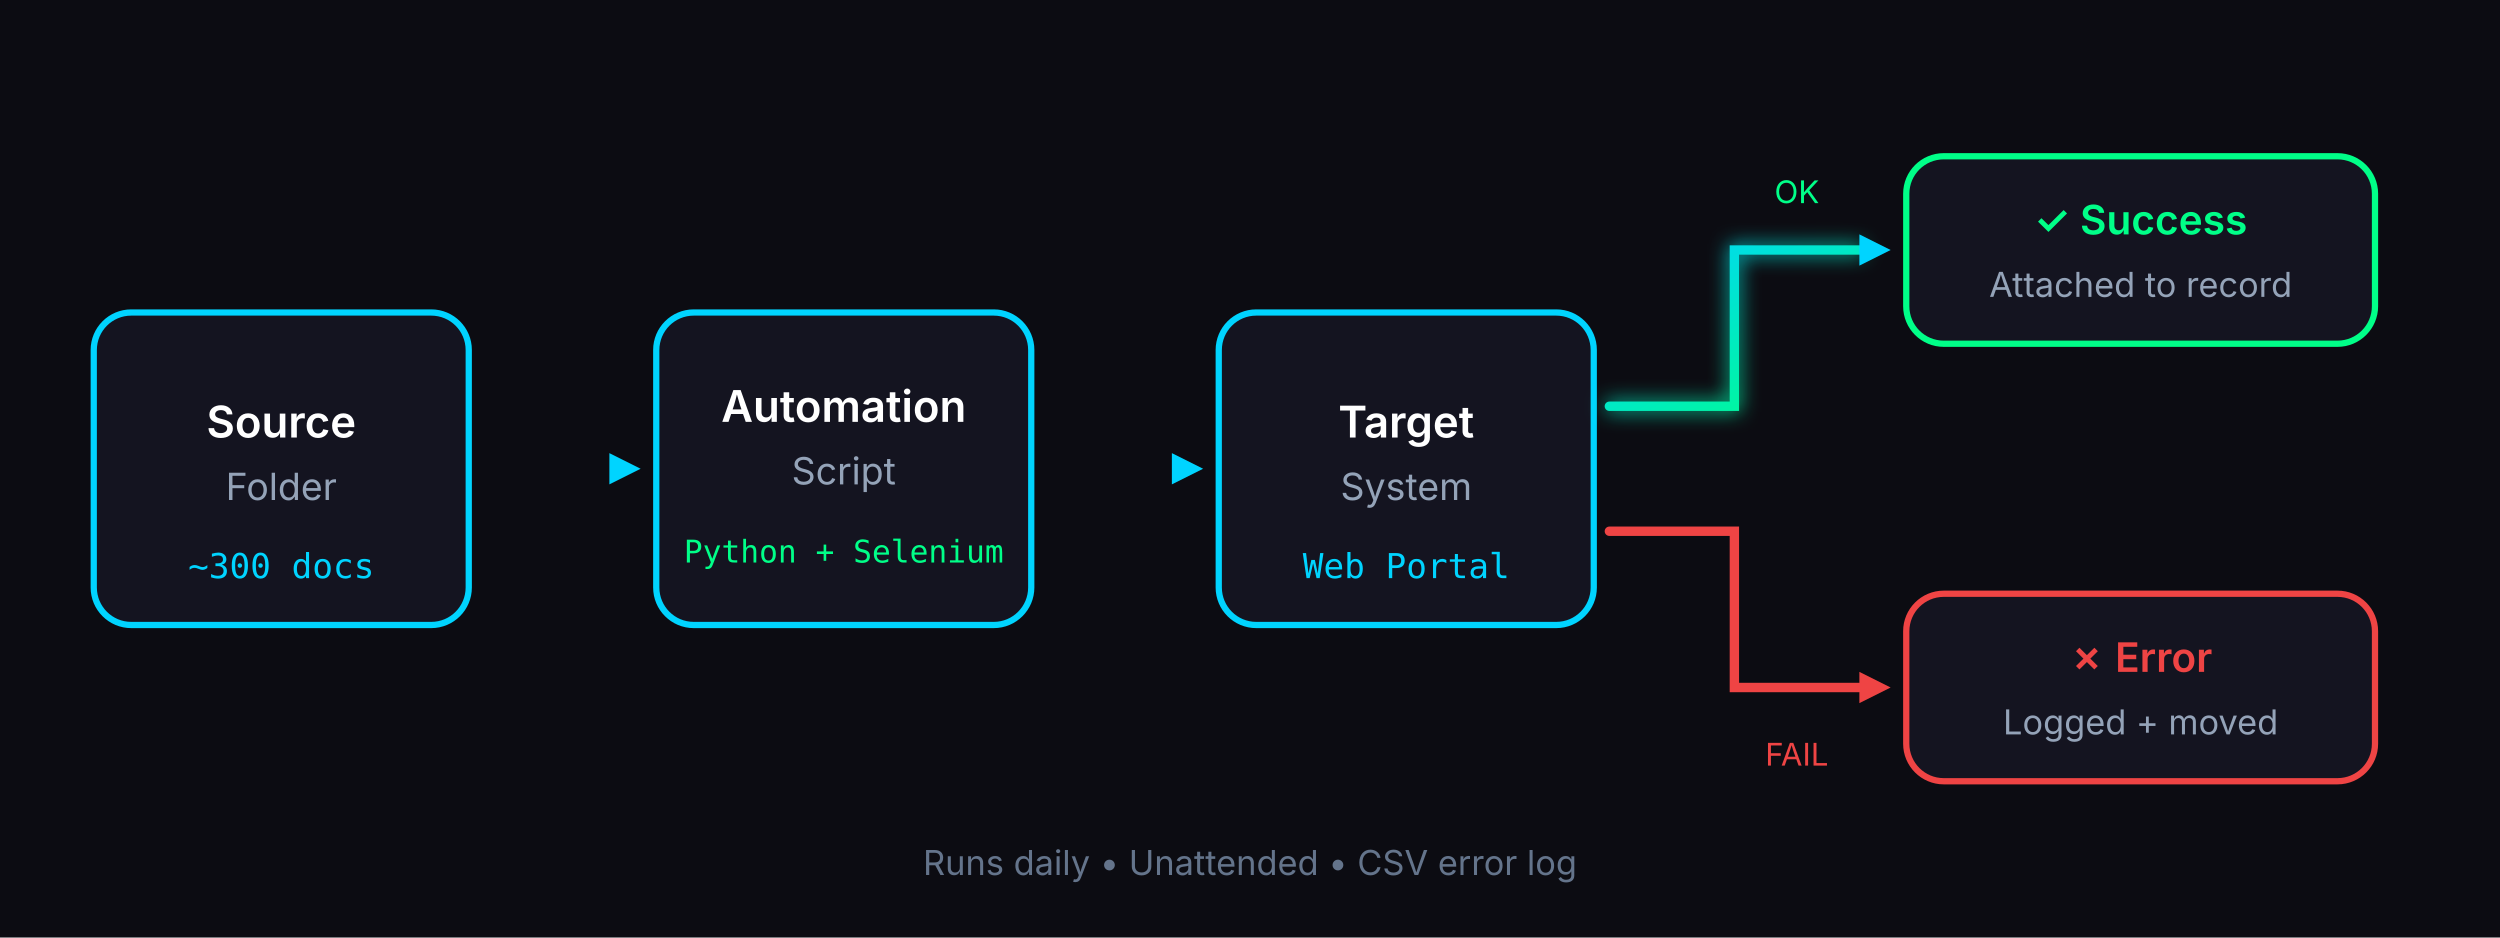
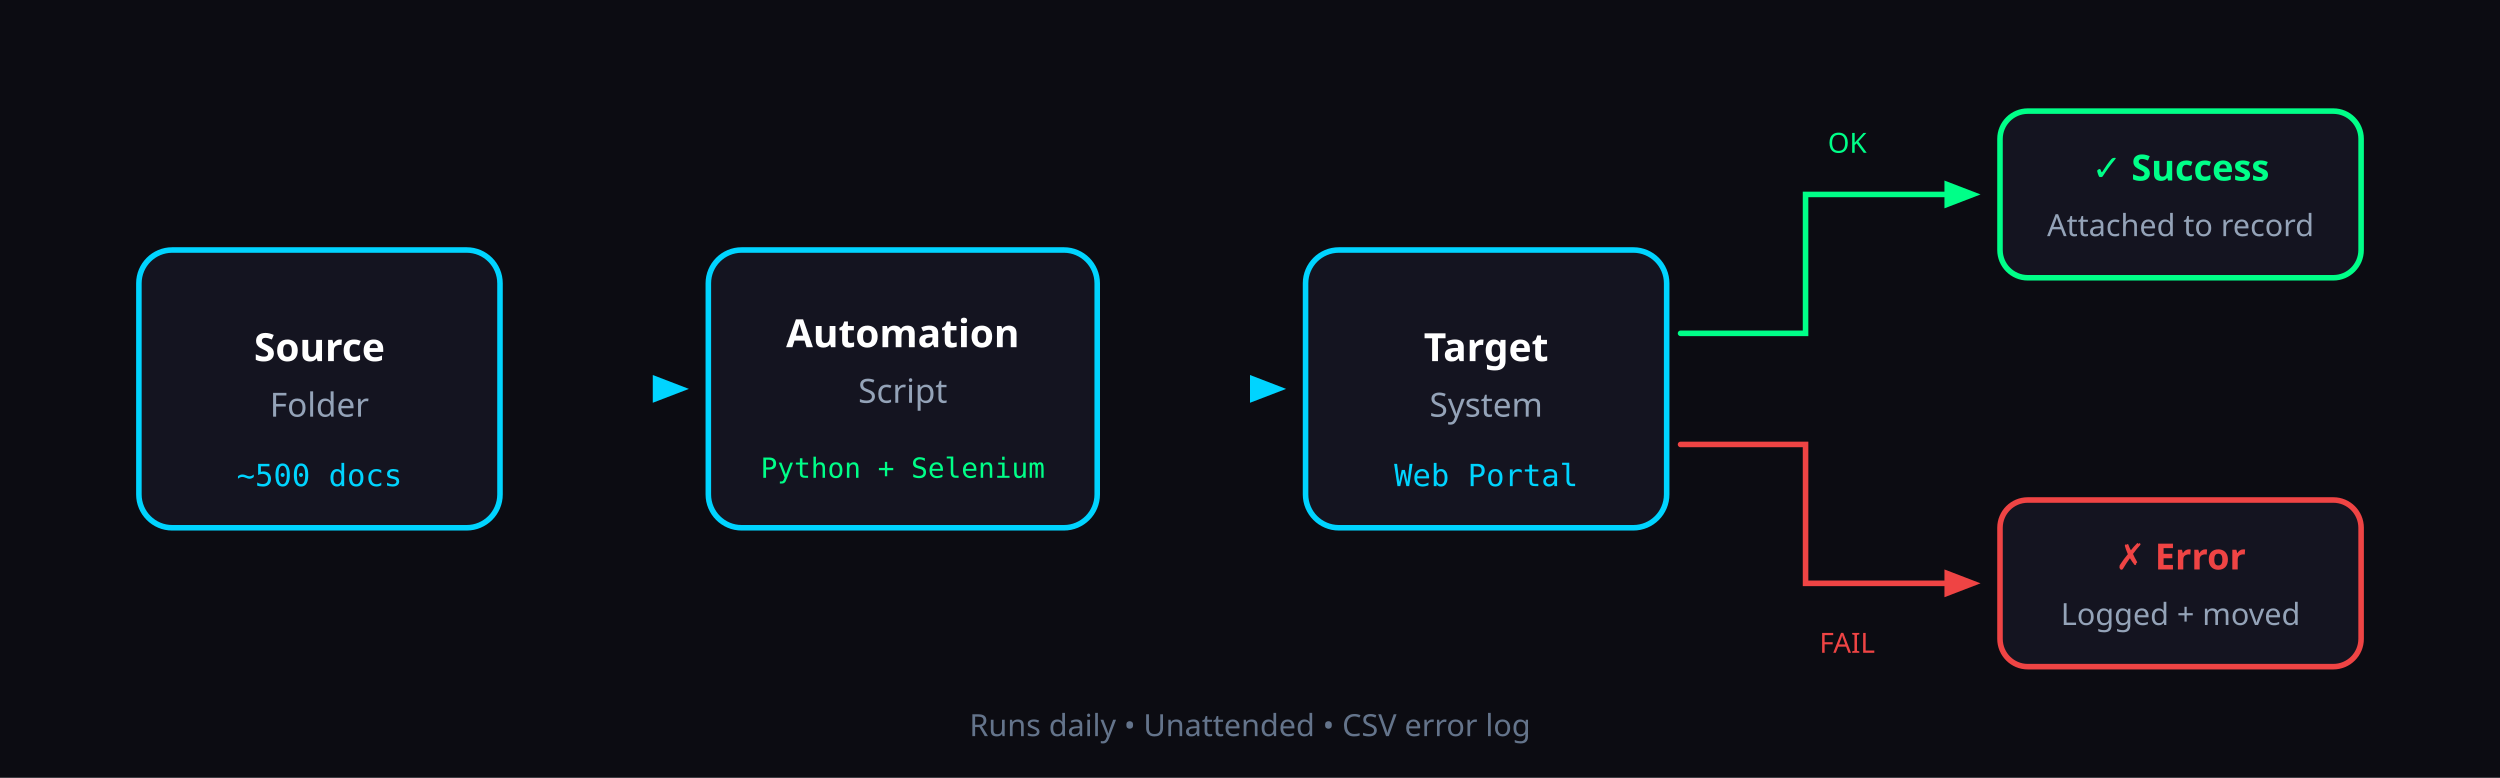
- <svg xmlns="http://www.w3.org/2000/svg" viewBox="0 0 800 300" fill="none">
+ <svg xmlns="http://www.w3.org/2000/svg" viewBox="0 0 900 280" fill="none" preserveAspectRatio="xMidYMid meet">
  <defs>
    <linearGradient id="accentGrad" x1="0%" y1="0%" x2="100%" y2="100%">
      <stop offset="0%" style="stop-color:#00d4ff" />
      <stop offset="100%" style="stop-color:#00ff88" />
    </linearGradient>
    <filter id="glow" x="-20%" y="-20%" width="140%" height="140%">
-       <feGaussianBlur stdDeviation="3" result="blur" />
+       <feGaussianBlur stdDeviation="2" result="blur" />
      <feMerge>
        <feMergeNode in="blur" />
        <feMergeNode in="SourceGraphic" />
      </feMerge>
    </filter>
  </defs>
-   <rect width="800" height="300" fill="#0c0c12" />
-   <rect x="30" y="100" width="120" height="100" rx="12" fill="#141420" stroke="#00d4ff" stroke-width="2" />
-   <text x="90" y="140" fill="#ffffff" font-family="Inter, sans-serif" font-size="14" font-weight="600" text-anchor="middle">Source</text>
-   <text x="90" y="160" fill="#94a3b8" font-family="Inter, sans-serif" font-size="12" text-anchor="middle">Folder</text>
-   <text x="90" y="185" fill="#00d4ff" font-family="JetBrains Mono, monospace" font-size="11" text-anchor="middle">~300 docs</text>
-   <path d="M155 150 L195 150" stroke="url(#accentGrad)" stroke-width="3" stroke-linecap="round" filter="url(#glow)" />
-   <polygon points="195,145 205,150 195,155" fill="#00d4ff" />
-   <rect x="210" y="100" width="120" height="100" rx="12" fill="#141420" stroke="#00d4ff" stroke-width="2" />
-   <text x="270" y="135" fill="#ffffff" font-family="Inter, sans-serif" font-size="14" font-weight="600" text-anchor="middle">Automation</text>
-   <text x="270" y="155" fill="#94a3b8" font-family="Inter, sans-serif" font-size="12" text-anchor="middle">Script</text>
-   <text x="270" y="180" fill="#00ff88" font-family="JetBrains Mono, monospace" font-size="10" text-anchor="middle">Python + Selenium</text>
-   <path d="M335 150 L375 150" stroke="url(#accentGrad)" stroke-width="3" stroke-linecap="round" filter="url(#glow)" />
-   <polygon points="375,145 385,150 375,155" fill="#00d4ff" />
-   <rect x="390" y="100" width="120" height="100" rx="12" fill="#141420" stroke="#00d4ff" stroke-width="2" />
-   <text x="450" y="140" fill="#ffffff" font-family="Inter, sans-serif" font-size="14" font-weight="600" text-anchor="middle">Target</text>
-   <text x="450" y="160" fill="#94a3b8" font-family="Inter, sans-serif" font-size="12" text-anchor="middle">System</text>
-   <text x="450" y="185" fill="#00d4ff" font-family="JetBrains Mono, monospace" font-size="11" text-anchor="middle">Web Portal</text>
-   <path d="M515 130 L555 130 L555 80 L595 80" stroke="url(#accentGrad)" stroke-width="3" stroke-linecap="round" fill="none" filter="url(#glow)" />
-   <polygon points="595,75 605,80 595,85" fill="#00d4ff" />
-   <path d="M515 170 L555 170 L555 220 L595 220" stroke="#ef4444" stroke-width="3" stroke-linecap="round" fill="none" />
-   <polygon points="595,215 605,220 595,225" fill="#ef4444" />
-   <rect x="610" y="50" width="150" height="60" rx="12" fill="#141420" stroke="#00ff88" stroke-width="2" />
-   <text x="685" y="75" fill="#00ff88" font-family="Inter, sans-serif" font-size="13" font-weight="600" text-anchor="middle">✓ Success</text>
-   <text x="685" y="95" fill="#94a3b8" font-family="Inter, sans-serif" font-size="11" text-anchor="middle">Attached to record</text>
-   <rect x="610" y="190" width="150" height="60" rx="12" fill="#141420" stroke="#ef4444" stroke-width="2" />
-   <text x="685" y="215" fill="#ef4444" font-family="Inter, sans-serif" font-size="13" font-weight="600" text-anchor="middle">✗ Error</text>
-   <text x="685" y="235" fill="#94a3b8" font-family="Inter, sans-serif" font-size="11" text-anchor="middle">Logged + moved</text>
-   <text x="575" y="65" fill="#00ff88" font-family="Inter, sans-serif" font-size="10" text-anchor="middle">OK</text>
-   <text x="575" y="245" fill="#ef4444" font-family="Inter, sans-serif" font-size="10" text-anchor="middle">FAIL</text>
-   <text x="400" y="280" fill="#64748b" font-family="Inter, sans-serif" font-size="11" text-anchor="middle">Runs daily • Unattended • CSV error log</text>
+   <rect width="900" height="280" fill="#0c0c12" />
+   <rect x="50" y="90" width="130" height="100" rx="12" fill="#141420" stroke="#00d4ff" stroke-width="2" />
+   <text x="115" y="130" fill="#ffffff" font-family="system-ui, sans-serif" font-size="14" font-weight="600" text-anchor="middle">Source</text>
+   <text x="115" y="150" fill="#94a3b8" font-family="system-ui, sans-serif" font-size="12" text-anchor="middle">Folder</text>
+   <text x="115" y="175" fill="#00d4ff" font-family="monospace" font-size="11" text-anchor="middle">~500 docs</text>
+   <path d="M185 140 L235 140" stroke="url(#accentGrad)" stroke-width="3" stroke-linecap="round" filter="url(#glow)" />
+   <polygon points="235,135 248,140 235,145" fill="#00d4ff" />
+   <rect x="255" y="90" width="140" height="100" rx="12" fill="#141420" stroke="#00d4ff" stroke-width="2" />
+   <text x="325" y="125" fill="#ffffff" font-family="system-ui, sans-serif" font-size="14" font-weight="600" text-anchor="middle">Automation</text>
+   <text x="325" y="145" fill="#94a3b8" font-family="system-ui, sans-serif" font-size="12" text-anchor="middle">Script</text>
+   <text x="325" y="172" fill="#00ff88" font-family="monospace" font-size="10" text-anchor="middle">Python + Selenium</text>
+   <path d="M400 140 L450 140" stroke="url(#accentGrad)" stroke-width="3" stroke-linecap="round" filter="url(#glow)" />
+   <polygon points="450,135 463,140 450,145" fill="#00d4ff" />
+   <rect x="470" y="90" width="130" height="100" rx="12" fill="#141420" stroke="#00d4ff" stroke-width="2" />
+   <text x="535" y="130" fill="#ffffff" font-family="system-ui, sans-serif" font-size="14" font-weight="600" text-anchor="middle">Target</text>
+   <text x="535" y="150" fill="#94a3b8" font-family="system-ui, sans-serif" font-size="12" text-anchor="middle">System</text>
+   <text x="535" y="175" fill="#00d4ff" font-family="monospace" font-size="11" text-anchor="middle">Web Portal</text>
+   <path d="M605 120 L650 120 L650 70 L700 70" stroke="#00ff88" stroke-width="2" stroke-linecap="round" fill="none" />
+   <polygon points="700,65 713,70 700,75" fill="#00ff88" />
+   <path d="M605 160 L650 160 L650 210 L700 210" stroke="#ef4444" stroke-width="2" stroke-linecap="round" fill="none" />
+   <polygon points="700,205 713,210 700,215" fill="#ef4444" />
+   <rect x="720" y="40" width="130" height="60" rx="10" fill="#141420" stroke="#00ff88" stroke-width="2" />
+   <text x="785" y="65" fill="#00ff88" font-family="system-ui, sans-serif" font-size="13" font-weight="600" text-anchor="middle">✓ Success</text>
+   <text x="785" y="85" fill="#94a3b8" font-family="system-ui, sans-serif" font-size="11" text-anchor="middle">Attached to record</text>
+   <rect x="720" y="180" width="130" height="60" rx="10" fill="#141420" stroke="#ef4444" stroke-width="2" />
+   <text x="785" y="205" fill="#ef4444" font-family="system-ui, sans-serif" font-size="13" font-weight="600" text-anchor="middle">✗ Error</text>
+   <text x="785" y="225" fill="#94a3b8" font-family="system-ui, sans-serif" font-size="11" text-anchor="middle">Logged + moved</text>
+   <text x="665" y="55" fill="#00ff88" font-family="system-ui, sans-serif" font-size="10" font-weight="500" text-anchor="middle">OK</text>
+   <text x="665" y="235" fill="#ef4444" font-family="system-ui, sans-serif" font-size="10" font-weight="500" text-anchor="middle">FAIL</text>
+   <text x="450" y="265" fill="#64748b" font-family="system-ui, sans-serif" font-size="11" text-anchor="middle">Runs daily • Unattended • CSV error log</text>
</svg>
